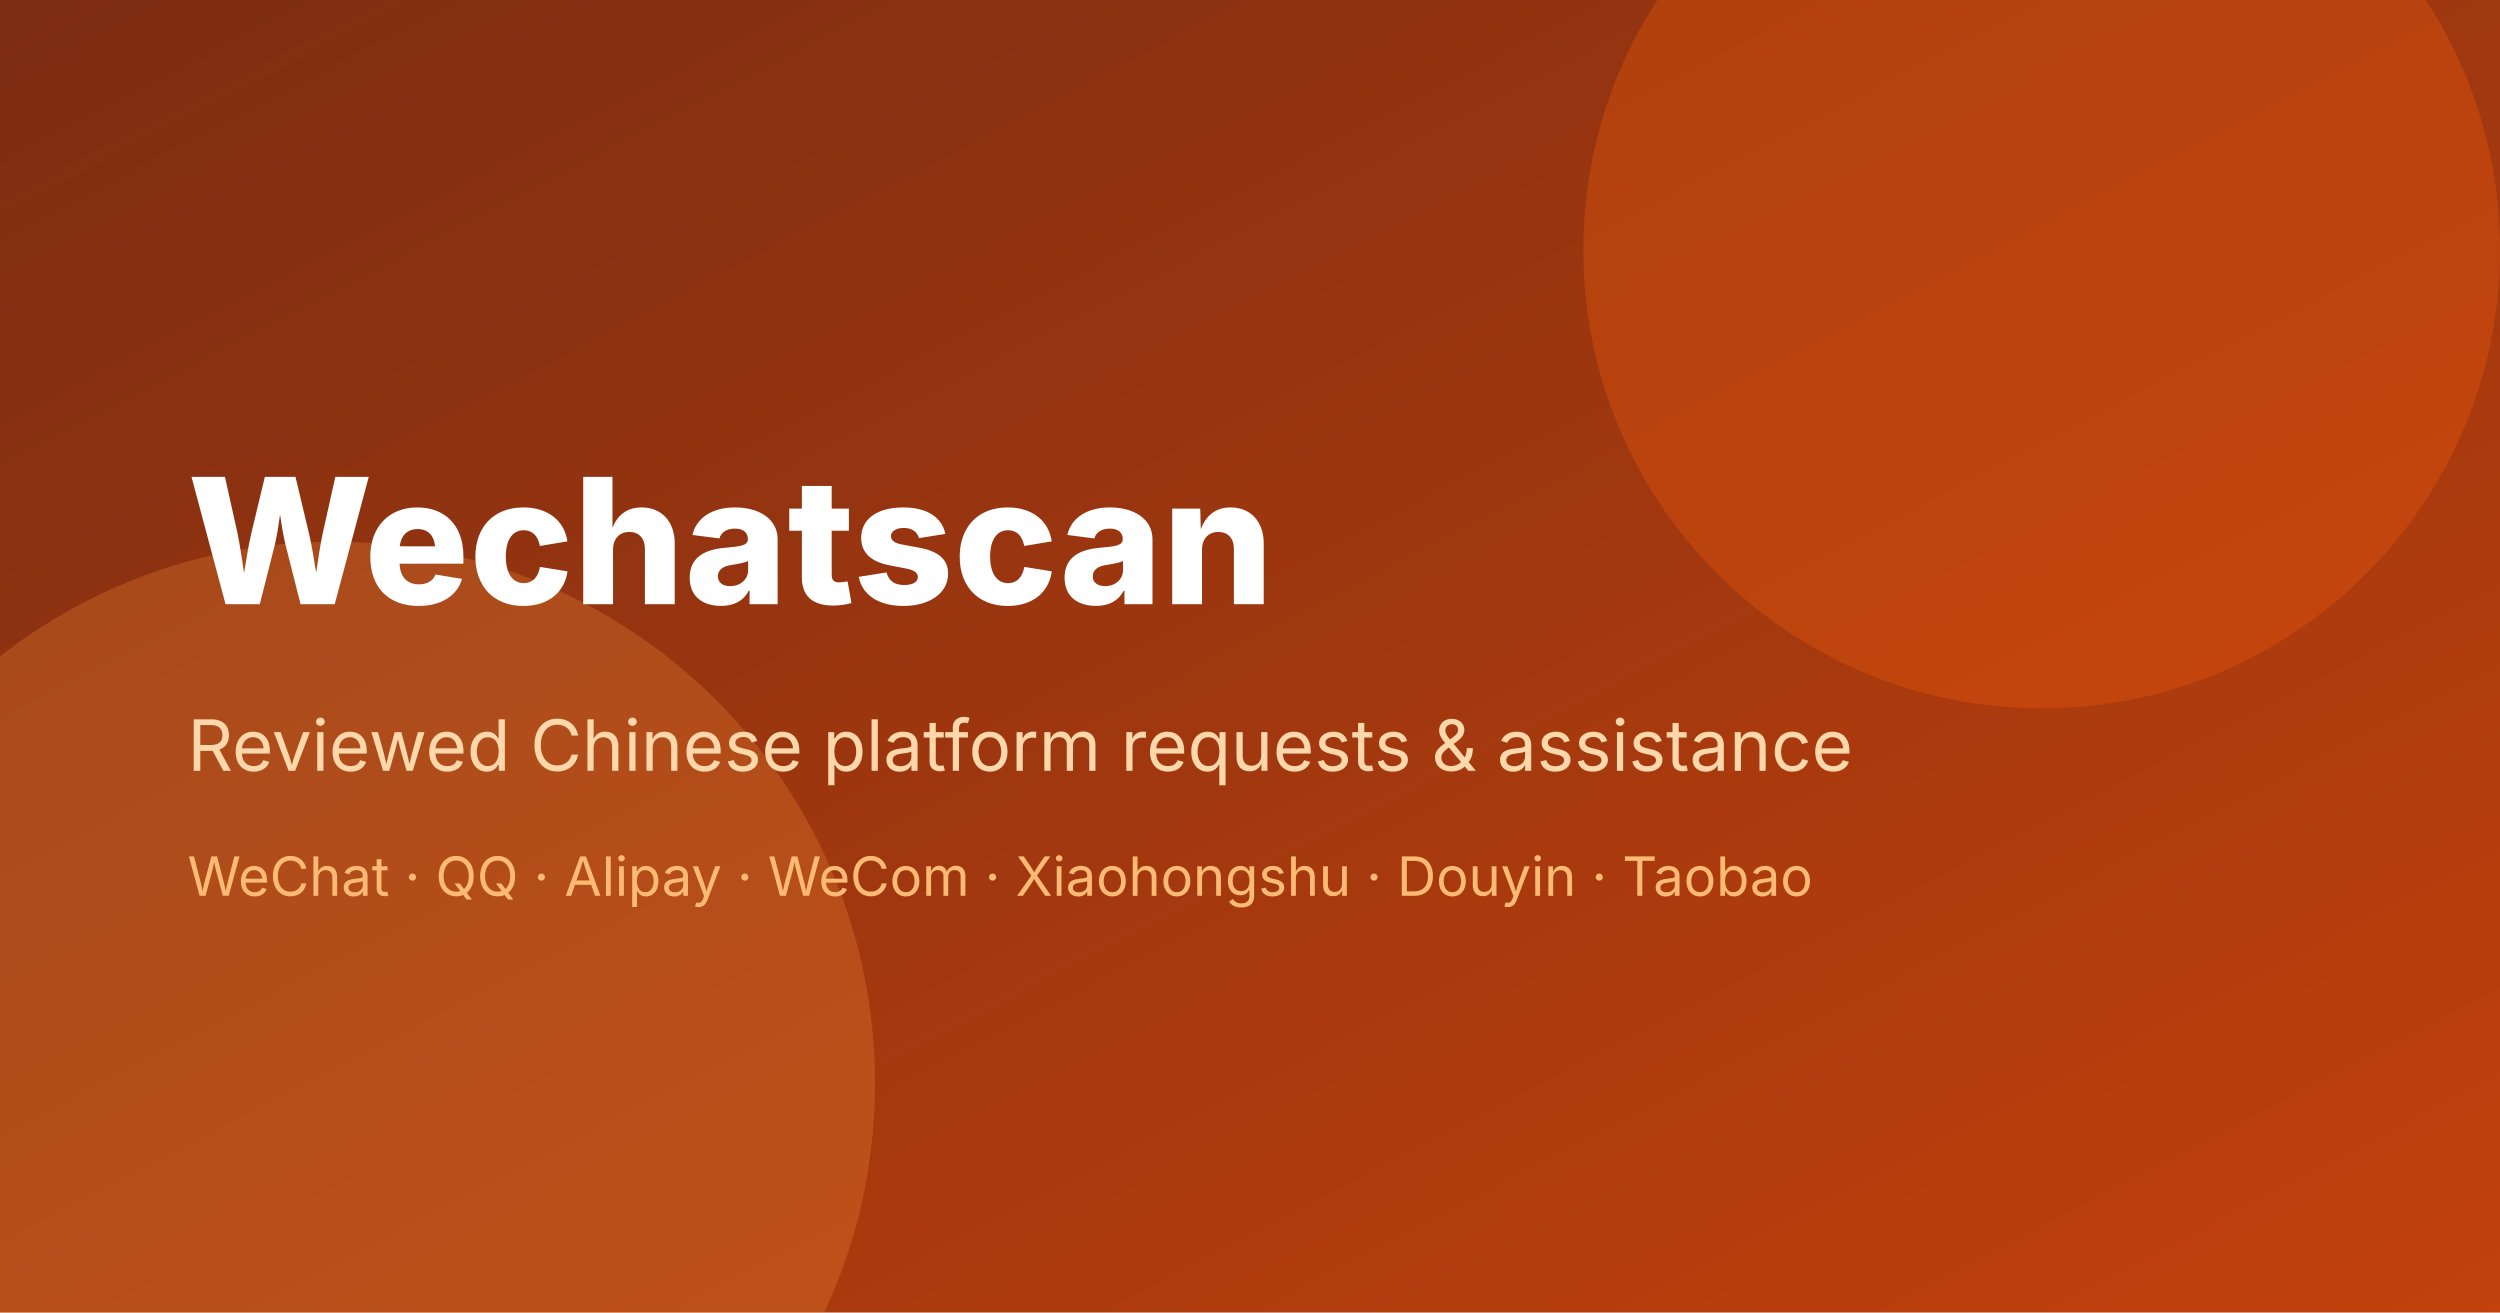
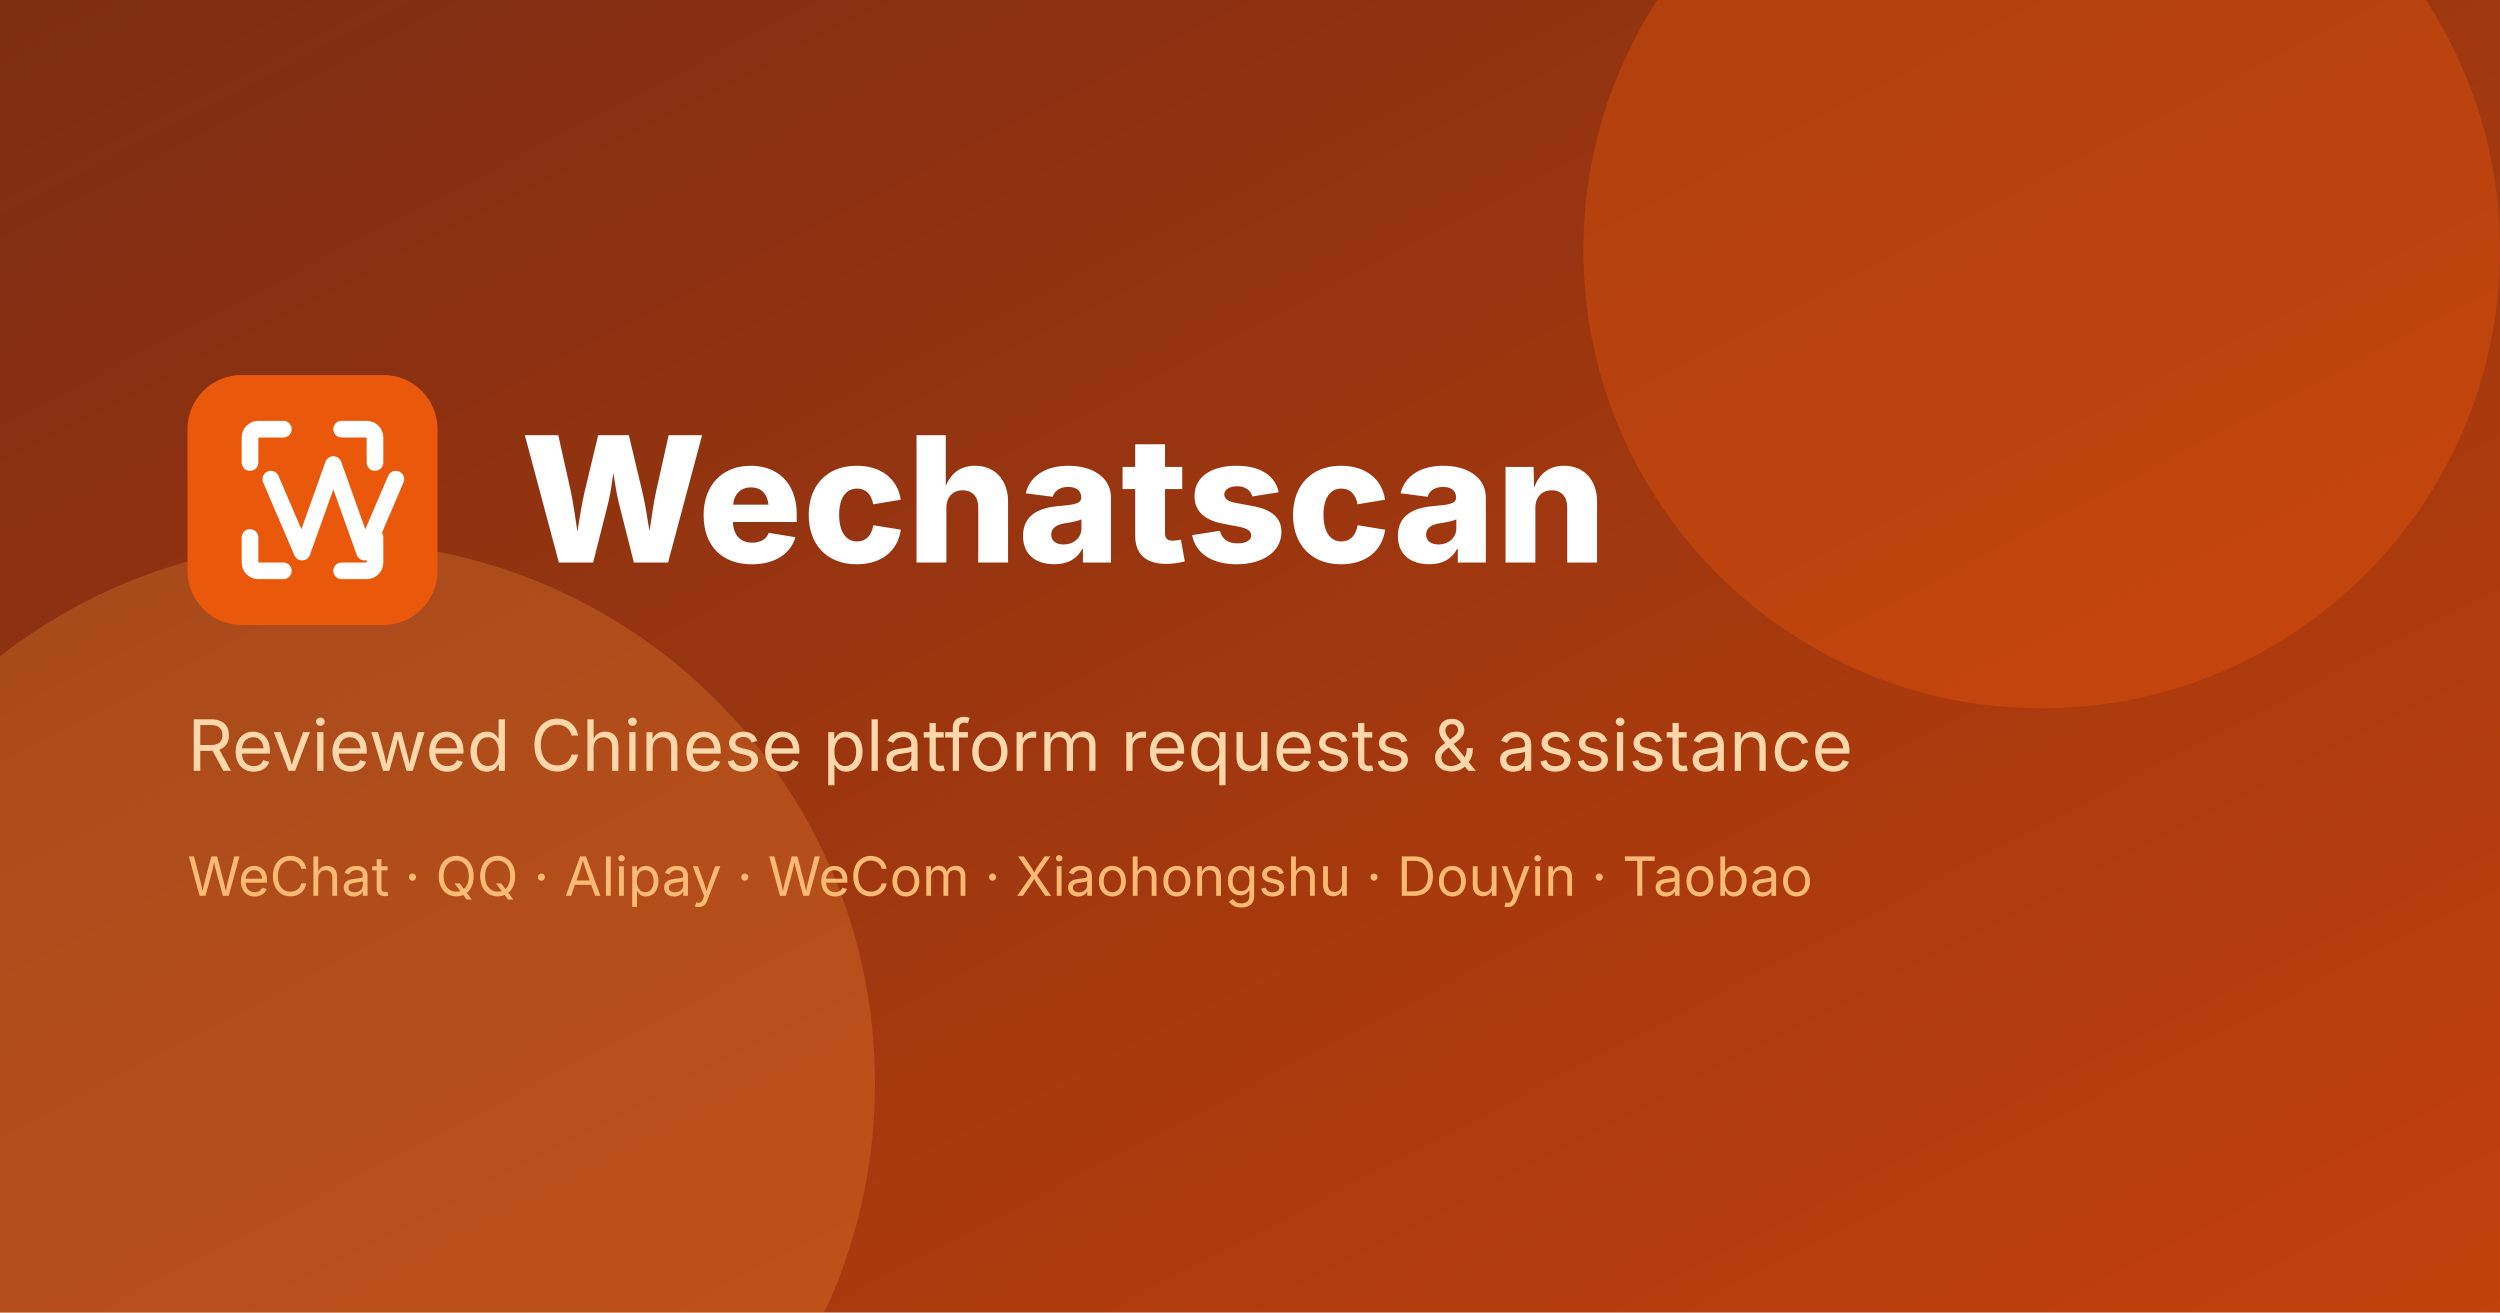
<svg xmlns="http://www.w3.org/2000/svg" width="1200" height="630" viewBox="0 0 1200 630">
  <defs>
    <linearGradient id="bg" x1="0" y1="0" x2="1" y2="1">
      <stop offset="0" stop-color="#7c2d12" />
      <stop offset="1" stop-color="#c2410c" />
    </linearGradient>
  </defs>
  <rect width="1200" height="630" fill="url(#bg)" />
  <circle cx="980" cy="120" r="220" fill="#ea580c" opacity="0.35" />
  <circle cx="160" cy="520" r="260" fill="#fb923c" opacity="0.25" />
-   <text x="90" y="290" font-family="system-ui, -apple-system, sans-serif" font-size="84" font-weight="800" fill="#ffffff">Wechatscan</text>
+   <rect x="90" y="180" width="120" height="120" rx="26" fill="#ea580c" />
+   <path d="M136 206h-12a4 4 0 0 0-4 4v12M164 206h12a4 4 0 0 1 4 4v12M136 274h-12a4 4 0 0 1-4-4v-12M164 274h12a4 4 0 0 0 4-4v-12" fill="none" stroke="#ffffff" stroke-width="8" stroke-linecap="round" stroke-linejoin="round" />
+   <path d="m130 230 15 35 15-42 15 42 15-35" fill="none" stroke="#ffffff" stroke-width="8" stroke-linecap="round" stroke-linejoin="round" />
+   <text x="250" y="270" font-family="system-ui, -apple-system, sans-serif" font-size="84" font-weight="800" fill="#ffffff">Wechatscan</text>
  <text x="90" y="370" font-family="system-ui, -apple-system, sans-serif" font-size="34" fill="#fed7aa">Reviewed Chinese platform requests &amp; assistance</text>
  <text x="90" y="430" font-family="system-ui, -apple-system, sans-serif" font-size="26" fill="#fdba74">WeChat · QQ · Alipay · WeCom · Xiaohongshu · Douyin · Taobao</text>
</svg>
